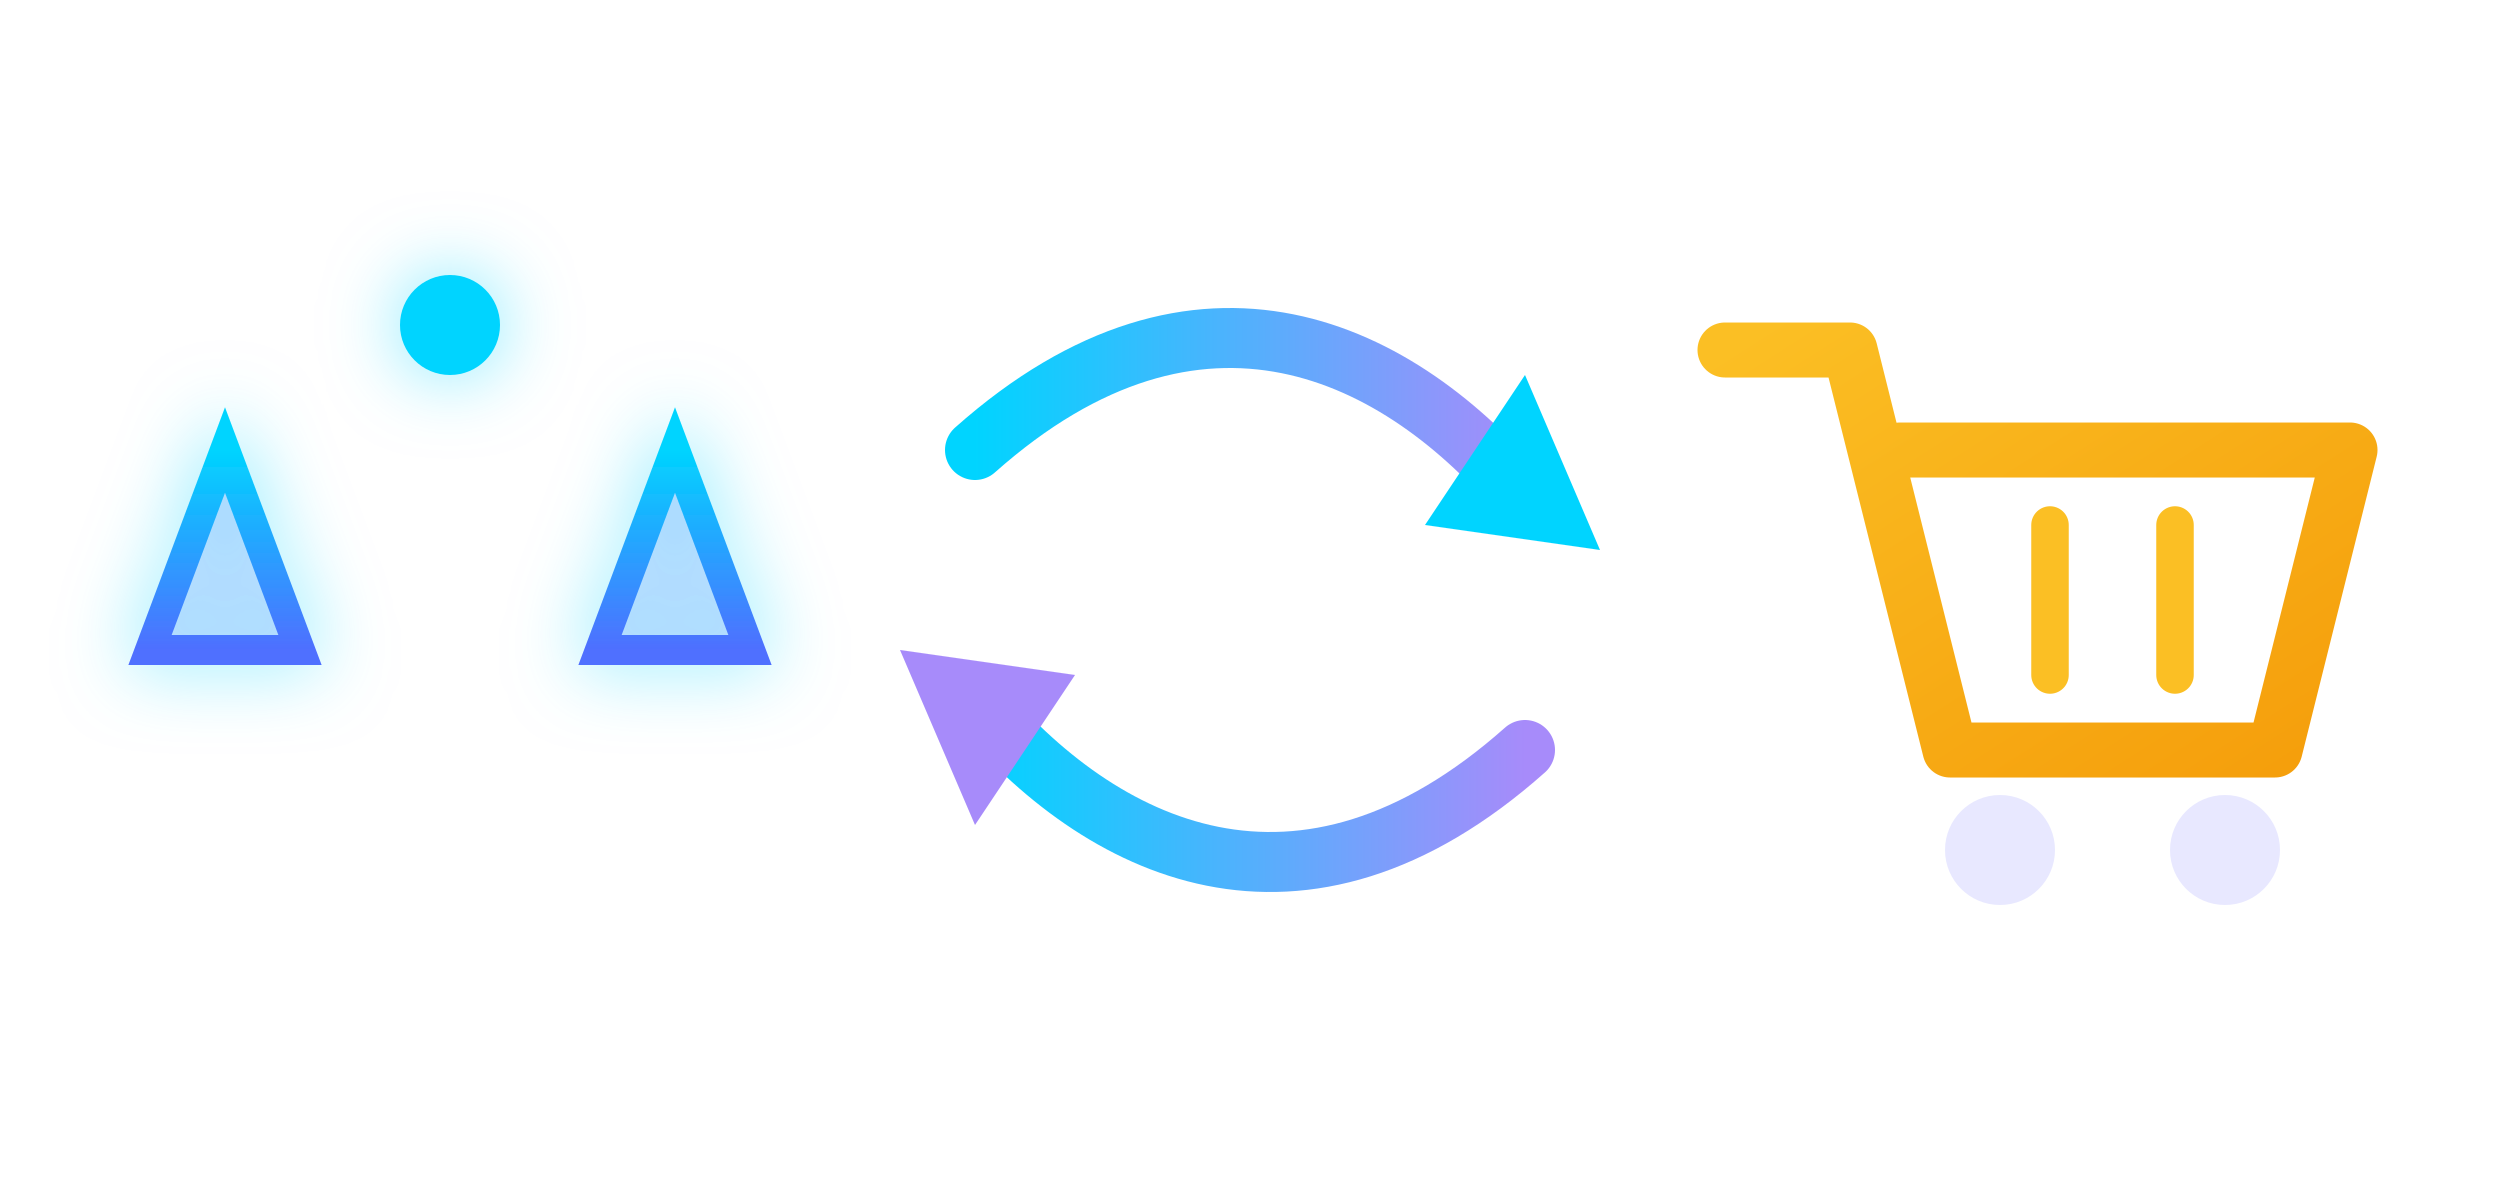
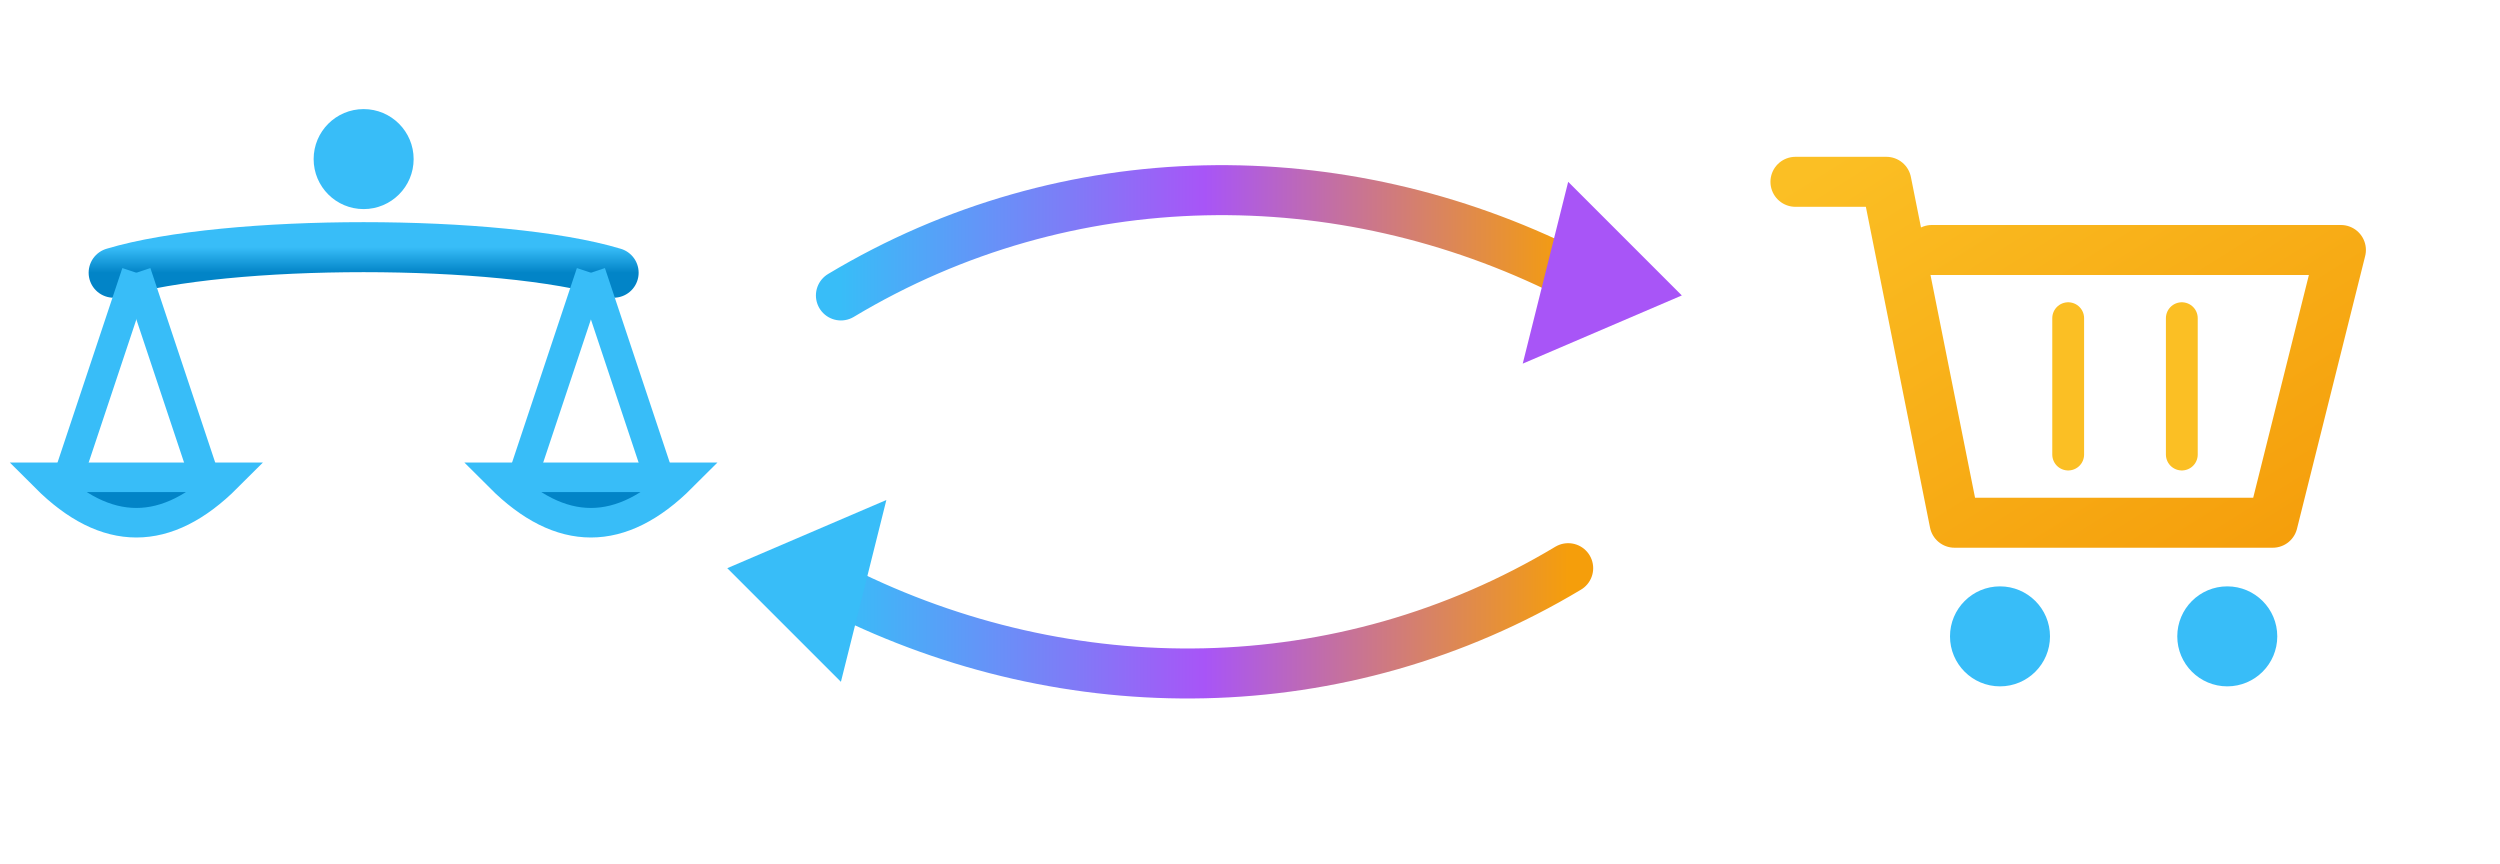
- <svg xmlns="http://www.w3.org/2000/svg" viewBox="0 0 100 48" width="100" height="48" fill="none">
+ <svg xmlns="http://www.w3.org/2000/svg" viewBox="0 0 110 38" width="110" height="38" fill="none">
  <defs>
-     <linearGradient id="scaleGrad" x1="0" y1="0" x2="0" y2="1">
-       <stop offset="0%" stop-color="#00d4ff" />
-       <stop offset="100%" stop-color="#4f6fff" />
+     <linearGradient id="balanzaGrad" x1="0" y1="0" x2="0" y2="1">
+       <stop offset="0%" stop-color="#38bdf8" />
+       <stop offset="100%" stop-color="#0284c7" />
    </linearGradient>
-     <linearGradient id="arrowGrad" x1="0" y1="0" x2="1" y2="0">
-       <stop offset="0%" stop-color="#00d4ff" />
-       <stop offset="100%" stop-color="#a78bfa" />
+     <linearGradient id="flechasGrad" x1="0" y1="0" x2="1" y2="0">
+       <stop offset="0%" stop-color="#38bdf8" />
+       <stop offset="50%" stop-color="#a855f7" />
+       <stop offset="100%" stop-color="#f59e0b" />
    </linearGradient>
-     <linearGradient id="cartGrad" x1="0" y1="0" x2="1" y2="1">
+     <linearGradient id="carritoGrad" x1="0" y1="0" x2="1" y2="1">
      <stop offset="0%" stop-color="#fbbf24" />
      <stop offset="100%" stop-color="#f59e0b" />
    </linearGradient>
-     <filter id="iconGlow" x="-20%" y="-20%" width="140%" height="140%">
-       <feDropShadow dx="0" dy="0" stdDeviation="1.5" flood-color="#00d4ff" flood-opacity="0.5" />
-     </filter>
  </defs>
-   <g id="balanza" transform="translate(4, 8)" filter="url(#iconGlow)">
-     <path d="M7 28 H21" stroke="url(#scaleGrad)" stroke-width="2.2" stroke-linecap="round" />
-     <path d="M14 6 V28" stroke="url(#scaleGrad)" stroke-width="2" stroke-linecap="round" />
-     <circle cx="14" cy="5" r="2" fill="#00d4ff" />
-     <path d="M4 10 H24" stroke="url(#scaleGrad)" stroke-width="2" stroke-linecap="round" />
-     <path d="M5 10 L2 18 H8 Z" stroke="url(#scaleGrad)" stroke-width="1.2" fill="rgba(79,111,255,0.2)" />
-     <path d="M23 10 L20 18 H26 Z" stroke="url(#scaleGrad)" stroke-width="1.2" fill="rgba(79,111,255,0.2)" />
+   <g id="balanza-juridica">
+     <path d="M8 32 H24" stroke="url(#balanzaGrad)" stroke-width="2.4" stroke-linecap="round" />
+     <path d="M16 8 V32" stroke="url(#balanzaGrad)" stroke-width="2.2" stroke-linecap="round" />
+     <circle cx="16" cy="7" r="2.2" fill="#38bdf8" />
+     <path d="M5 12 C10 10.5, 22 10.5, 27 12" stroke="url(#balanzaGrad)" stroke-width="2.2" stroke-linecap="round" />
+     <line x1="6" y1="12" x2="3" y2="21" stroke="#38bdf8" stroke-width="1.3" />
+     <line x1="6" y1="12" x2="9" y2="21" stroke="#38bdf8" stroke-width="1.3" />
+     <path d="M2 21 Q6 25 10 21 Z" fill="#0284c7" stroke="#38bdf8" stroke-width="1.3" />
+     <line x1="26" y1="12" x2="23" y2="21" stroke="#38bdf8" stroke-width="1.3" />
+     <line x1="26" y1="12" x2="29" y2="21" stroke="#38bdf8" stroke-width="1.3" />
+     <path d="M22 21 Q26 25 30 21 Z" fill="#0284c7" stroke="#38bdf8" stroke-width="1.3" />
  </g>
-   <g id="flechas-combinacion" transform="translate(36, 10)">
-     <path d="M3 8 C12 0, 20 4, 25 10" stroke="url(#arrowGrad)" stroke-width="2.4" stroke-linecap="round" fill="none" />
-     <polygon points="25,5 28,12 21,11" fill="#00d4ff" />
-     <path d="M25 20 C16 28, 8 24, 3 18" stroke="url(#arrowGrad)" stroke-width="2.4" stroke-linecap="round" fill="none" />
-     <polygon points="3,23 0,16 7,17" fill="#a78bfa" />
+   <g id="flechas-sinergia">
+     <path d="M37 13 C47 7, 59 7, 69 12" stroke="url(#flechasGrad)" stroke-width="2.2" stroke-linecap="round" fill="none" />
+     <polygon points="69,8 74,13 67,16" fill="#a855f7" />
+     <path d="M69 25 C59 31, 47 31, 37 26" stroke="url(#flechasGrad)" stroke-width="2.2" stroke-linecap="round" fill="none" />
+     <polygon points="37,30 32,25 39,22" fill="#38bdf8" />
  </g>
-   <g id="carrito" transform="translate(68, 10)">
-     <path d="M1 4 H6 L10 20 H23 L26 8 H8" stroke="url(#cartGrad)" stroke-width="2.2" stroke-linecap="round" stroke-linejoin="round" fill="none" />
-     <line x1="14" y1="11" x2="14" y2="17" stroke="#fbbf24" stroke-width="1.5" stroke-linecap="round" />
-     <line x1="19" y1="11" x2="19" y2="17" stroke="#fbbf24" stroke-width="1.5" stroke-linecap="round" />
-     <circle cx="12" cy="24" r="2.2" fill="#e8e8ff" />
-     <circle cx="21" cy="24" r="2.2" fill="#e8e8ff" />
+   <g id="carrito-comercial">
+     <path d="M79 8 H83 L86 23 H100 L103 11 H85" stroke="url(#carritoGrad)" stroke-width="2.2" stroke-linecap="round" stroke-linejoin="round" fill="none" />
+     <line x1="91" y1="14" x2="91" y2="20" stroke="#fbbf24" stroke-width="1.4" stroke-linecap="round" />
+     <line x1="96" y1="14" x2="96" y2="20" stroke="#fbbf24" stroke-width="1.4" stroke-linecap="round" />
+     <circle cx="88" cy="28" r="2.2" fill="#38bdf8" />
+     <circle cx="98" cy="28" r="2.2" fill="#38bdf8" />
  </g>
</svg>
